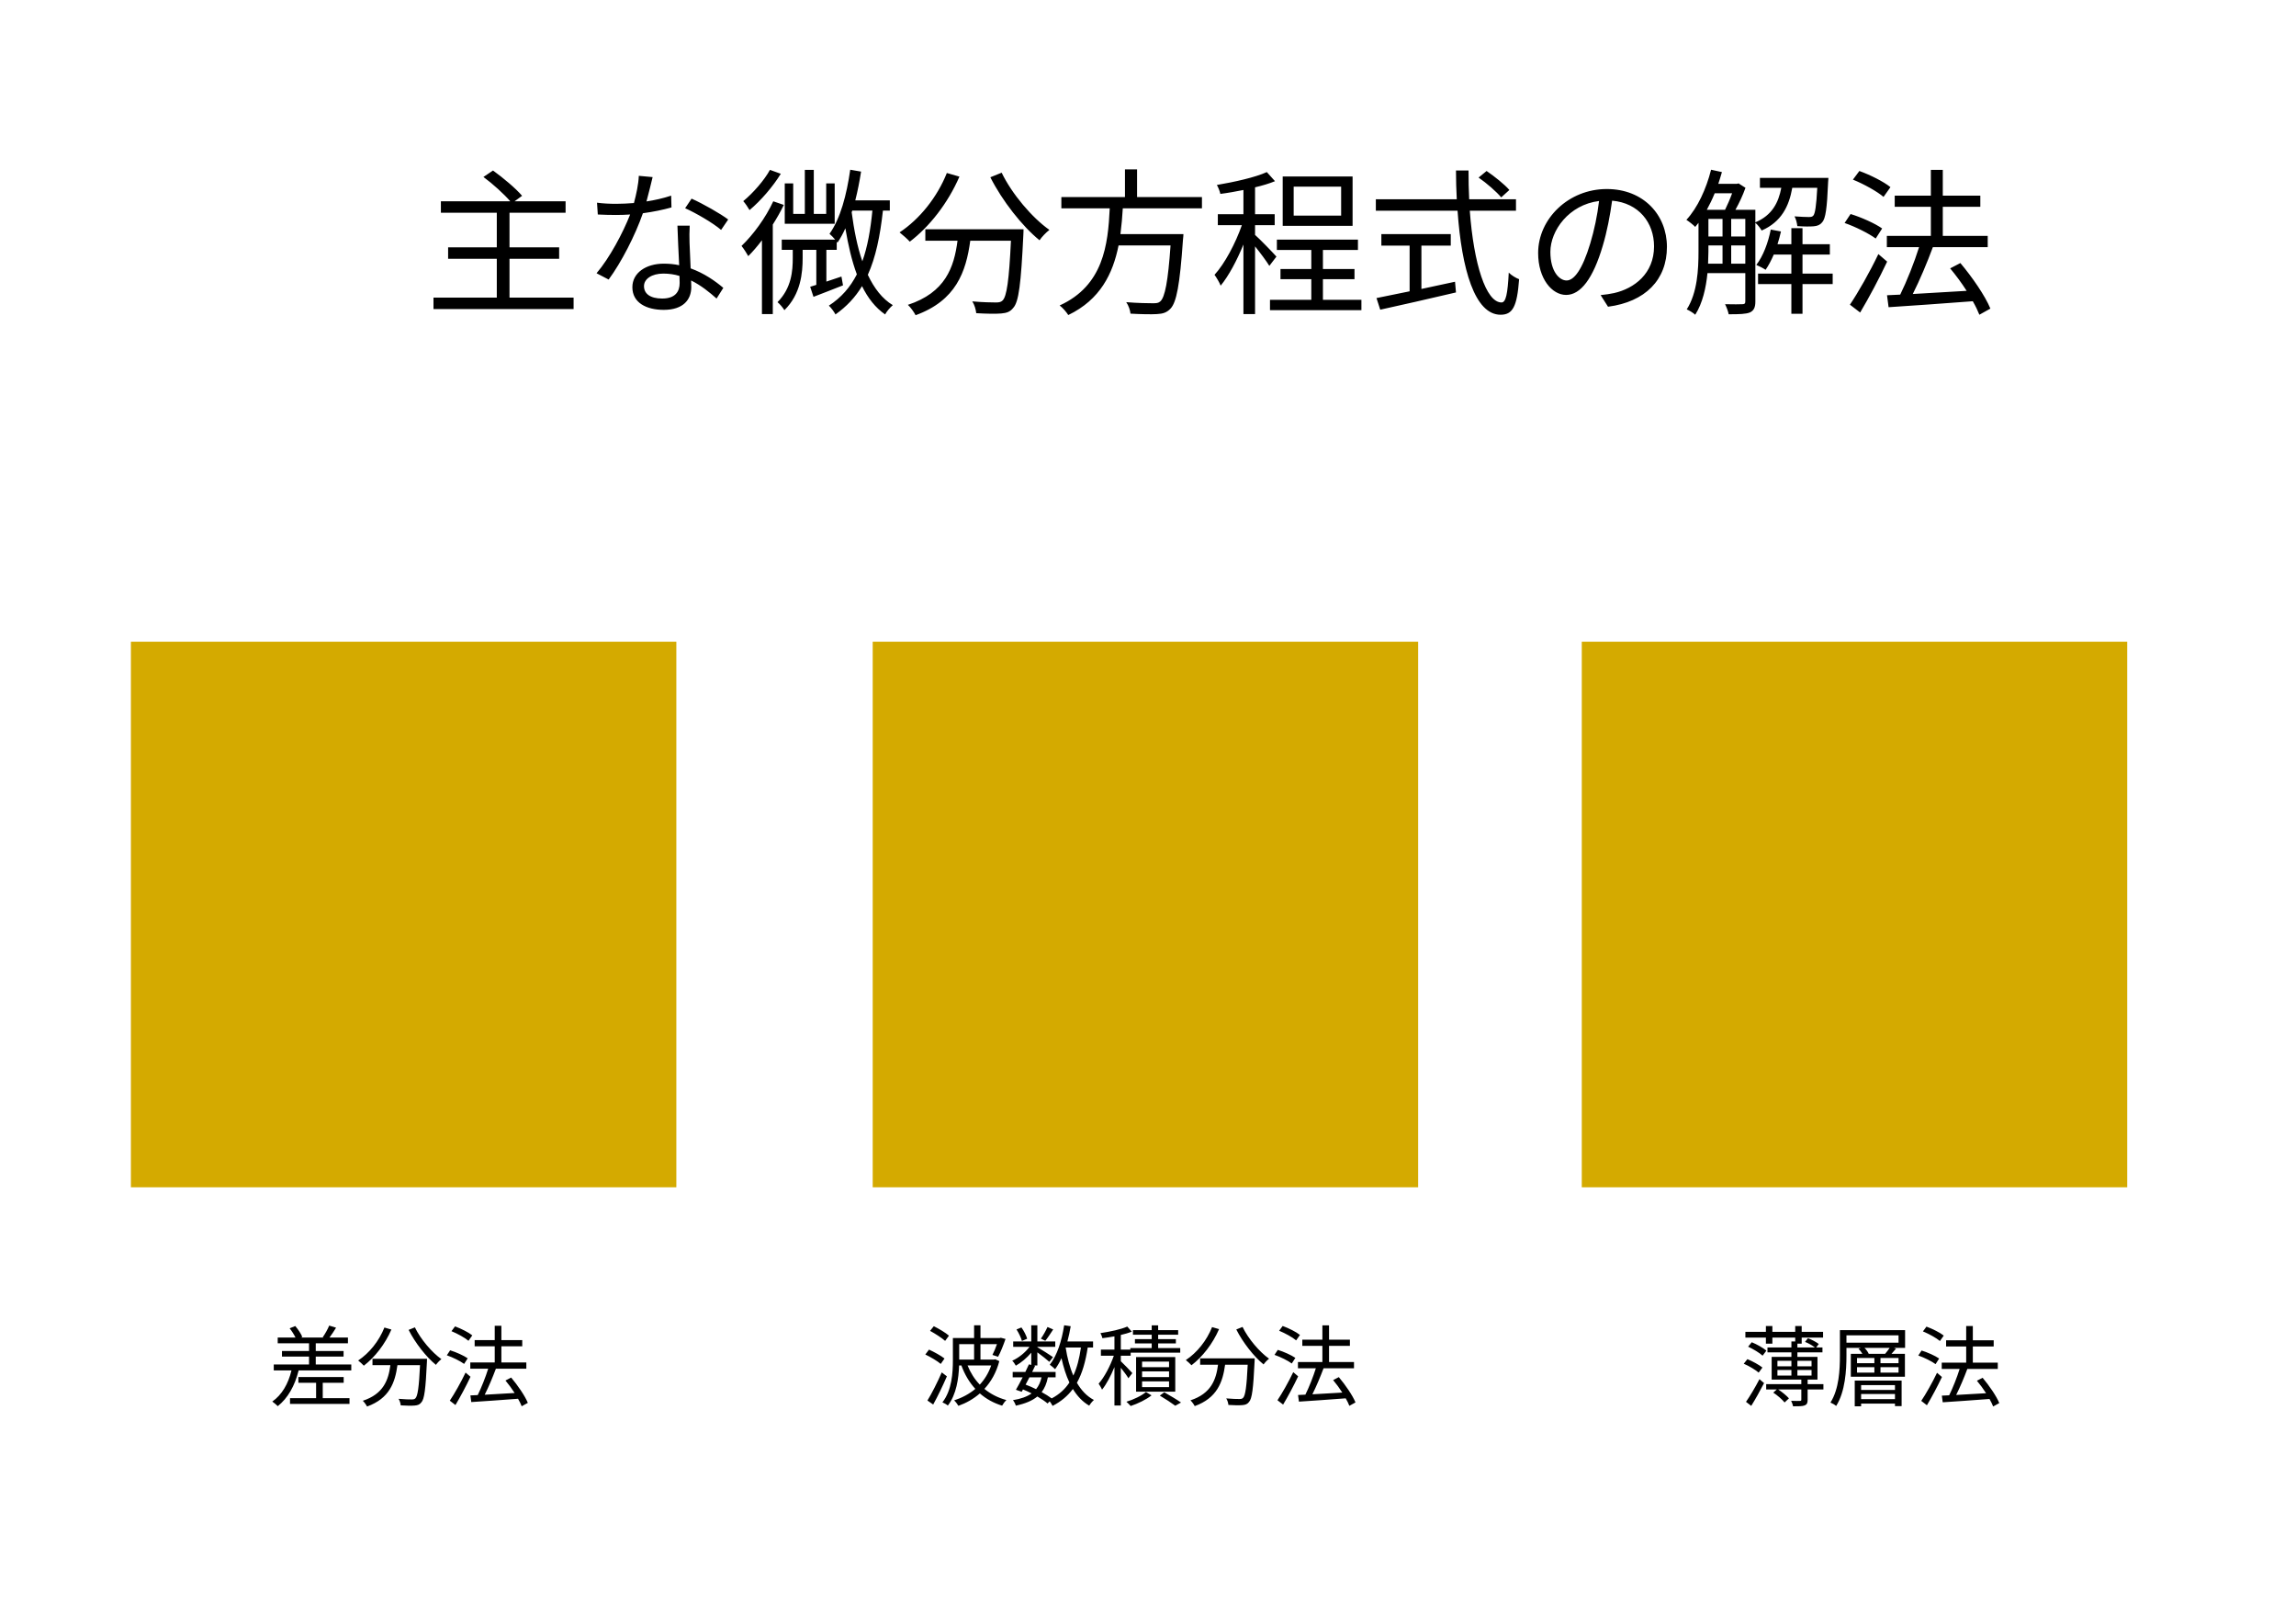
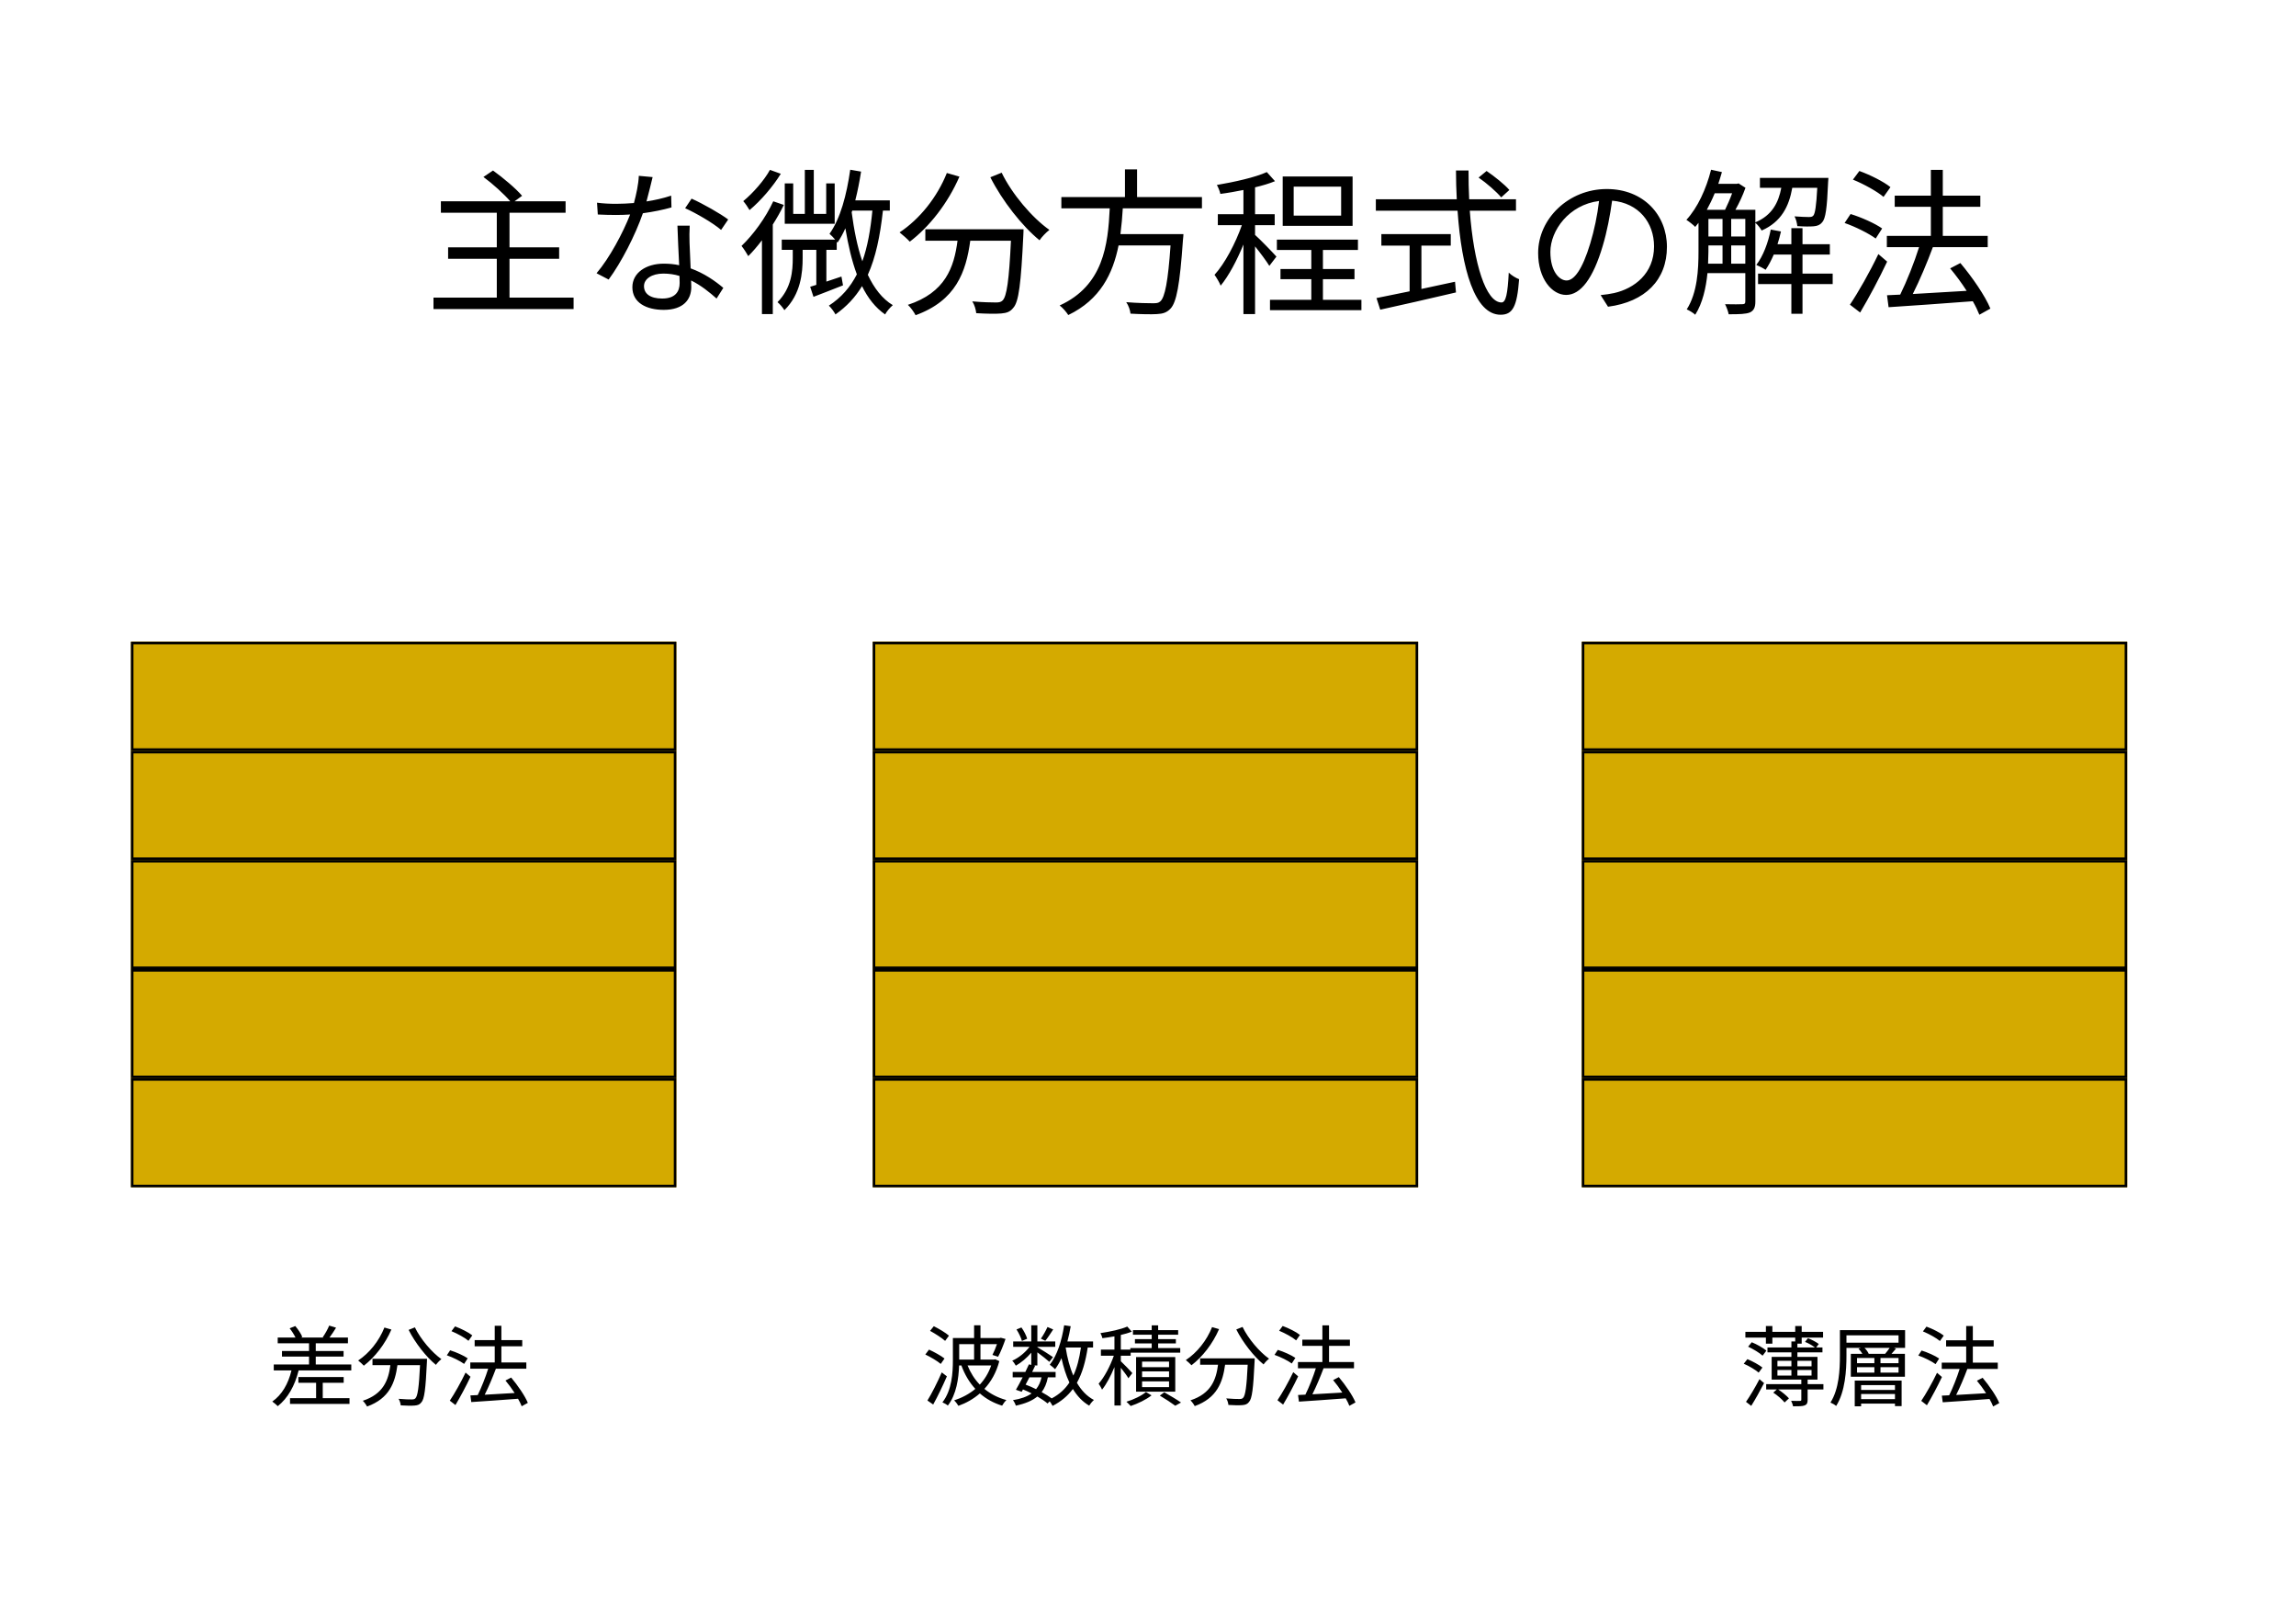
<svg xmlns="http://www.w3.org/2000/svg" width="1052.362" height="744.094" id="svg2" version="1.1">
  <defs id="defs4" />
  <g id="layer1" transform="translate(0,-308.2677)" style="display:none">
    <text xml:space="preserve" style="font-size:72px;font-style:normal;font-variant:normal;font-weight:normal;font-stretch:normal;text-align:center;line-height:125%;letter-spacing:0px;word-spacing:0px;writing-mode:lr-tb;text-anchor:middle;fill:#000000;fill-opacity:1;stroke:none;font-family:Sans;-inkscape-font-specification:Sans" x="548.626" y="561.161" id="text3004">
      <tspan id="tspan3006" x="548.626" y="561.161">変位入力による横方向に等方な</tspan>
      <tspan x="548.626" y="651.161" id="tspan3008">成層半無限地盤の静的応答</tspan>
    </text>
    <text xml:space="preserve" style="font-size:40px;font-style:normal;font-weight:normal;line-height:125%;letter-spacing:0px;word-spacing:0px;fill:#000000;fill-opacity:1;stroke:none;font-family:Sans" x="238.571" y="401.237" id="text3023" transform="translate(0,308.2677)">
      <tspan id="tspan3025" x="238.571" y="401.237">静的な場合における波数積分法</tspan>
    </text>
    <text xml:space="preserve" style="font-size:40px;font-style:normal;font-weight:normal;line-height:125%;letter-spacing:0px;word-spacing:0px;fill:#000000;fill-opacity:1;stroke:none;font-family:Sans" x="462.857" y="919.505" id="text3027">
      <tspan id="tspan3029" x="462.857" y="919.505">小山哲央</tspan>
    </text>
  </g>
  <g id="layer3" style="display:inline">
    <text xml:space="preserve" style="font-size:40px;font-style:normal;font-weight:normal;line-height:125%;letter-spacing:0px;word-spacing:0px;fill:#000000;fill-opacity:1;stroke:none;font-family:Sans" x="91.429" y="108.38" id="text3032">
      <tspan id="tspan3034" x="91.429" y="108.38" />
    </text>
    <text xml:space="preserve" style="font-size:40px;font-style:normal;font-weight:normal;line-height:125%;letter-spacing:0px;word-spacing:0px;fill:#000000;fill-opacity:1;stroke:none;font-family:Sans" x="123.242" y="641.165" id="text3036">
      <tspan id="tspan3038" x="123.242" y="641.165">差分法</tspan>
    </text>
    <text xml:space="preserve" style="font-size:40px;font-style:normal;font-weight:normal;line-height:125%;letter-spacing:0px;word-spacing:0px;fill:#000000;fill-opacity:1;stroke:none;font-family:Sans" x="422.598" y="640.969" id="text3040">
      <tspan id="tspan3042" x="422.598" y="640.969">波数積分法</tspan>
    </text>
    <text xml:space="preserve" style="font-size:40px;font-style:normal;font-weight:normal;line-height:125%;letter-spacing:0px;word-spacing:0px;fill:#000000;fill-opacity:1;stroke:none;font-family:Sans" x="797.676" y="641.262" id="text3044">
      <tspan id="tspan3046" x="797.676" y="641.262">薄層法</tspan>
    </text>
    <rect style="fill:#d4aa00" id="rect3080" width="250" height="250" x="60" y="294.094" />
-     <rect style="fill:#d4aa00" id="rect3080-0" width="250" height="250" x="400" y="294.093" />
-     <rect style="fill:#d4aa00" id="rect3080-5" width="250" height="250" x="725" y="294.094" />
    <text xml:space="preserve" style="font-size:72px;font-style:normal;font-variant:normal;font-weight:normal;font-stretch:normal;text-align:start;line-height:125%;letter-spacing:0px;word-spacing:0px;writing-mode:lr-tb;text-anchor:start;fill:#000000;fill-opacity:1;stroke:none;font-family:Sans;-inkscape-font-specification:Sans" x="194.656" y="138.329" id="text3122">
      <tspan id="tspan3124" x="194.656" y="138.329">主な微分方程式の解法</tspan>
    </text>
+     <rect style="fill:none;stroke:#000000;stroke-width:1.172;stroke-opacity:1" id="rect3157" width="248.828" height="48.828" x="60.586" y="494.681" />
+     <rect style="fill:none;stroke:#000000;stroke-width:1.172;stroke-opacity:1;display:inline" id="rect3157-1" width="248.828" height="48.828" x="60.586" y="444.681" />
+     <rect style="fill:none;stroke:#000000;stroke-width:1.172;stroke-opacity:1;display:inline" id="rect3157-1-1" width="248.828" height="48.828" x="60.586" y="394.681" />
+     <rect style="fill:none;stroke:#000000;stroke-width:1.172;stroke-opacity:1;display:inline" id="rect3157-1-1-0" width="248.828" height="48.828" x="60.586" y="344.681" />
+     <rect style="fill:none;stroke:#000000;stroke-width:1.172;stroke-opacity:1;display:inline" id="rect3157-1-1-0-9" width="248.828" height="48.828" x="60.586" y="294.681" />
+     <rect style="fill:#d4aa00;display:inline" id="rect3080-9" width="250" height="250" x="400" y="294.094" />
+     <rect style="fill:none;stroke:#000000;stroke-width:1.172;stroke-opacity:1;display:inline" id="rect3157-6" width="248.828" height="48.828" x="400.586" y="494.681" />
+     <rect style="fill:none;stroke:#000000;stroke-width:1.172;stroke-opacity:1;display:inline" id="rect3157-1-6" width="248.828" height="48.828" x="400.586" y="444.681" />
+     <rect style="fill:none;stroke:#000000;stroke-width:1.172;stroke-opacity:1;display:inline" id="rect3157-1-1-6" width="248.828" height="48.828" x="400.586" y="394.681" />
+     <rect style="fill:none;stroke:#000000;stroke-width:1.172;stroke-opacity:1;display:inline" id="rect3157-1-1-0-6" width="248.828" height="48.828" x="400.586" y="344.681" />
+     <rect style="fill:none;stroke:#000000;stroke-width:1.172;stroke-opacity:1;display:inline" id="rect3157-1-1-0-9-9" width="248.828" height="48.828" x="400.586" y="294.681" />
+     <rect style="fill:#d4aa00;display:inline" id="rect3080-9-1" width="250" height="250" x="725" y="294.094" />
+     <rect style="fill:none;stroke:#000000;stroke-width:1.172;stroke-opacity:1;display:inline" id="rect3157-6-6" width="248.828" height="48.828" x="725.586" y="494.681" />
+     <rect style="fill:none;stroke:#000000;stroke-width:1.172;stroke-opacity:1;display:inline" id="rect3157-1-6-4" width="248.828" height="48.828" x="725.586" y="444.681" />
+     <rect style="fill:none;stroke:#000000;stroke-width:1.172;stroke-opacity:1;display:inline" id="rect3157-1-1-6-0" width="248.828" height="48.828" x="725.586" y="394.681" />
+     <rect style="fill:none;stroke:#000000;stroke-width:1.172;stroke-opacity:1;display:inline" id="rect3157-1-1-0-6-6" width="248.828" height="48.828" x="725.586" y="344.681" />
+     <rect style="fill:none;stroke:#000000;stroke-width:1.172;stroke-opacity:1;display:inline" id="rect3157-1-1-0-9-9-7" width="248.828" height="48.828" x="725.586" y="294.681" />
  </g>
</svg>
